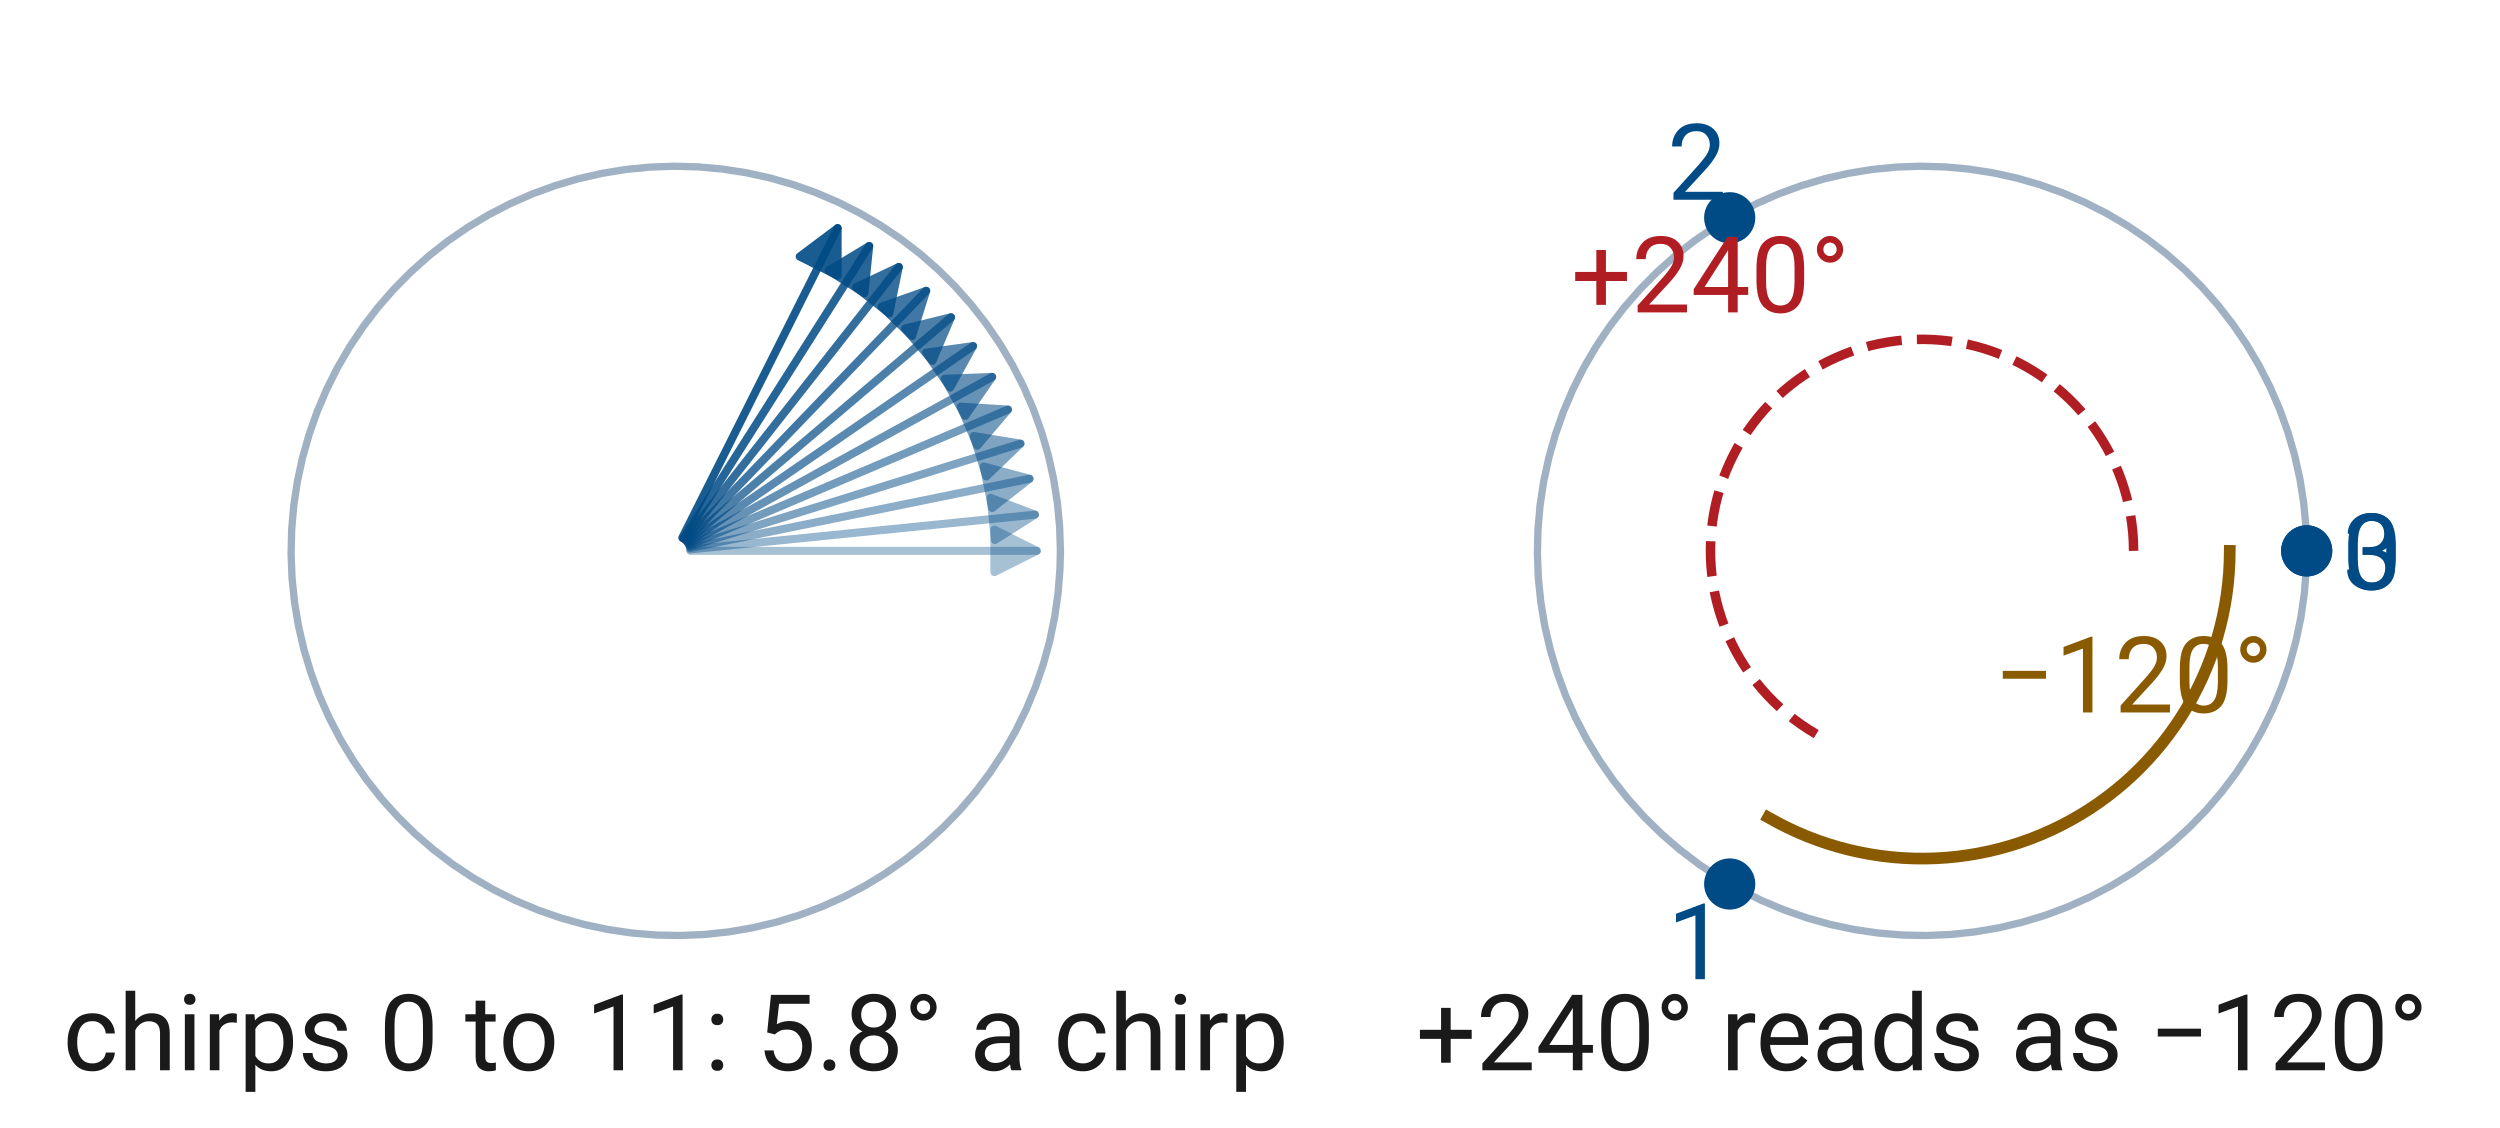
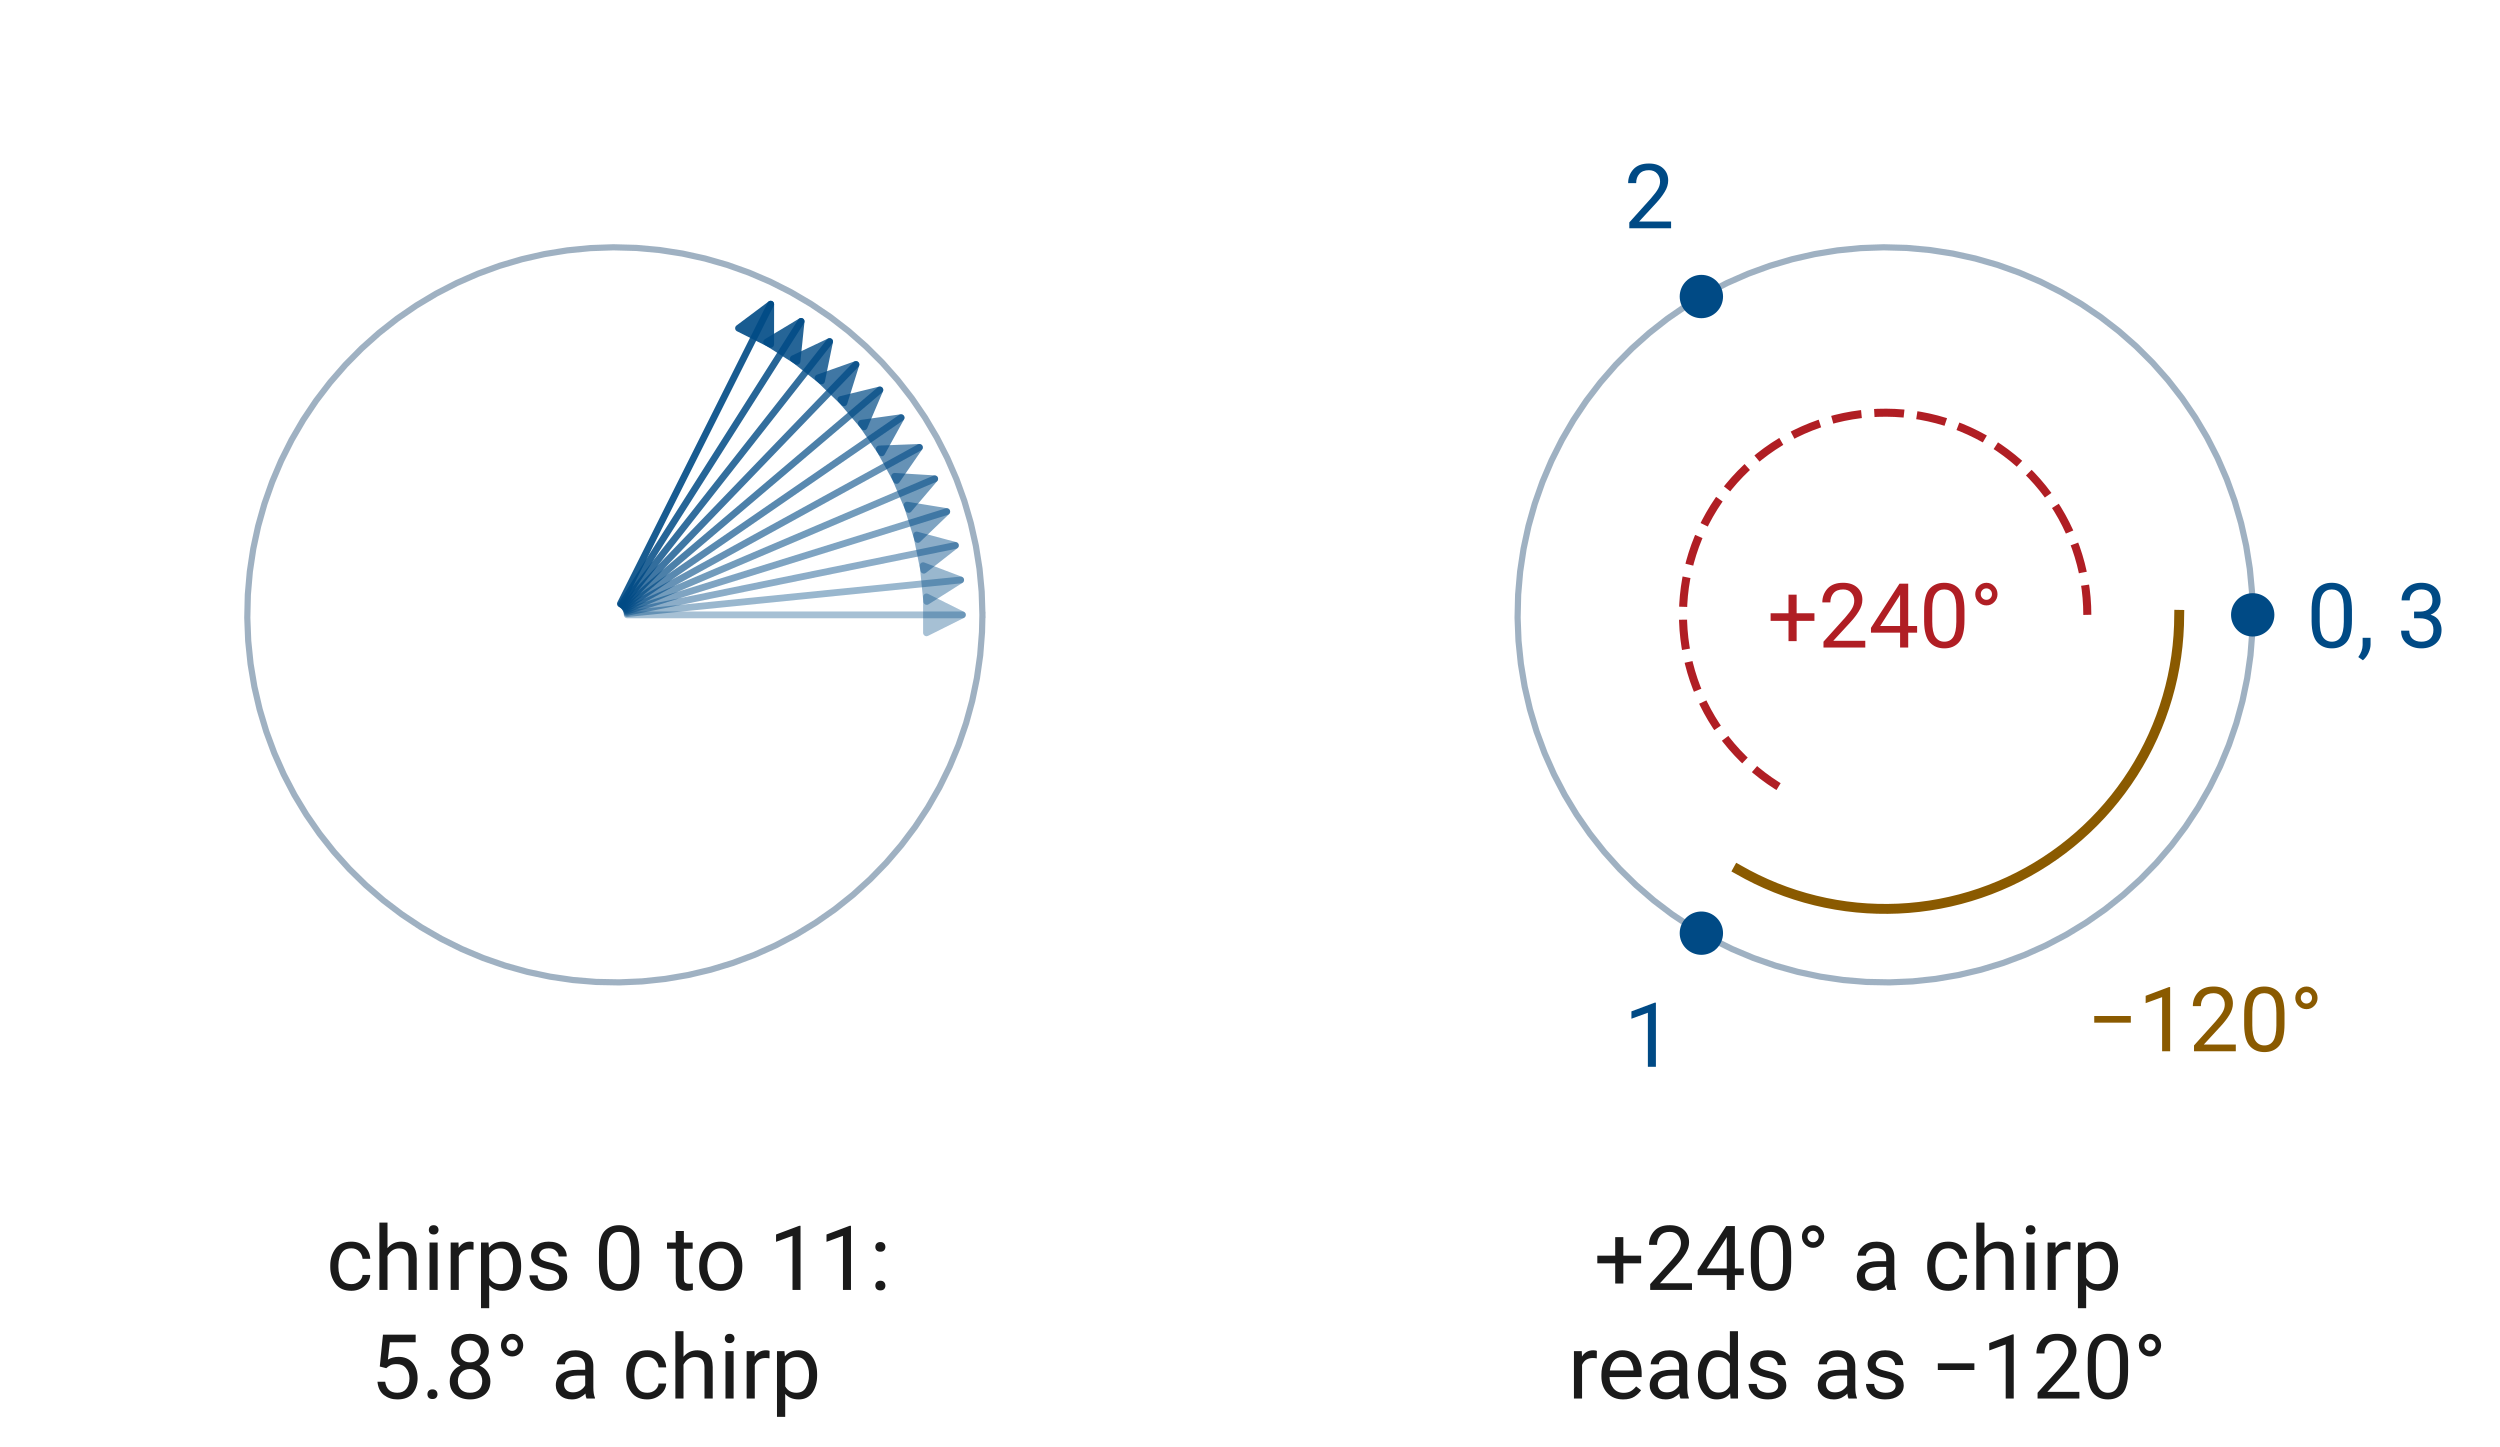
- <svg xmlns="http://www.w3.org/2000/svg" xmlns:xlink="http://www.w3.org/1999/xlink" width="341.902pt" height="154.188pt" viewBox="0 0 341.902 154.188" version="1.1">
+ <svg xmlns="http://www.w3.org/2000/svg" xmlns:xlink="http://www.w3.org/1999/xlink" width="403.776pt" height="233.698pt" viewBox="0 0 403.776 233.698" version="1.1">
  <defs>
    <style type="text/css">*{stroke-linejoin: round; stroke-linecap: butt}</style>
  </defs>
  <g id="figure_1">
    <g id="patch_1">
-       <path d="M -0 154.188  L 341.902 154.188  L 341.902 0  L -0 0  L -0 154.188  z " style="fill: none" />
+       <path d="M 0 233.698  L 403.776 233.698  L 403.776 0  L 0 0  L 0 233.698  z " style="fill: none" />
    </g>
    <g id="axes_1">
      <g id="line2d_1">
-         <path d="M 145.02 75.338  L 144.916 72.027  L 144.603 68.728  L 144.084 65.456  L 143.359 62.223  L 142.433 59.043  L 141.308 55.926  L 139.989 52.887  L 138.481 49.937  L 136.791 47.088  L 134.925 44.35  L 132.89 41.736  L 130.694 39.254  L 128.347 36.916  L 125.857 34.731  L 123.235 32.706  L 120.49 30.851  L 117.634 29.171  L 114.678 27.675  L 111.633 26.369  L 108.513 25.256  L 105.328 24.342  L 102.093 23.63  L 98.819 23.123  L 95.519 22.824  L 92.207 22.733  L 88.896 22.85  L 85.599 23.175  L 82.329 23.708  L 79.099 24.445  L 75.922 25.384  L 72.81 26.521  L 69.776 27.852  L 66.832 29.371  L 63.989 31.073  L 61.259 32.95  L 58.653 34.995  L 56.18 37.2  L 53.851 39.557  L 51.675 42.055  L 49.661 44.686  L 47.816 47.438  L 46.149 50.3  L 44.664 53.262  L 43.369 56.312  L 42.269 59.437  L 41.368 62.625  L 40.668 65.864  L 40.175 69.14  L 39.888 72.44  L 39.81 75.752  L 39.94 79.063  L 40.279 82.359  L 40.824 85.627  L 41.574 88.854  L 42.526 92.027  L 43.675 95.134  L 45.018 98.163  L 46.549 101.101  L 48.261 103.937  L 50.149 106.66  L 52.205 109.258  L 54.42 111.722  L 56.785 114.042  L 59.292 116.208  L 61.93 118.212  L 64.69 120.046  L 67.559 121.702  L 70.527 123.175  L 73.581 124.458  L 76.711 125.546  L 79.902 126.435  L 83.143 127.121  L 86.421 127.602  L 89.723 127.875  L 93.036 127.941  L 96.346 127.797  L 99.64 127.446  L 102.906 126.887  L 106.13 126.125  L 109.299 125.161  L 112.402 123.999  L 115.426 122.644  L 118.358 121.102  L 121.187 119.378  L 123.902 117.48  L 126.493 115.414  L 128.948 113.189  L 131.258 110.815  L 133.414 108.299  L 135.407 105.653  L 137.23 102.887  L 138.876 100.011  L 140.337 97.037  L 141.607 93.978  L 142.683 90.844  L 143.56 87.649  L 144.233 84.405  L 144.701 81.125  L 144.962 77.822  L 145.02 75.338  L 145.02 75.338  " clip-path="url(#p1a75654727)" style="fill: none; stroke: #9fb1c2; stroke-linecap: square" />
+         <path d="M 158.67 99.305  L 158.552 95.568  L 158.2 91.846  L 157.613 88.153  L 156.796 84.505  L 155.75 80.915  L 154.48 77.399  L 152.992 73.969  L 151.291 70.64  L 149.383 67.424  L 147.277 64.335  L 144.981 61.385  L 142.503 58.585  L 139.854 55.946  L 137.045 53.479  L 134.085 51.195  L 130.988 49.101  L 127.765 47.206  L 124.429 45.518  L 120.993 44.043  L 117.472 42.787  L 113.878 41.756  L 110.226 40.953  L 106.532 40.381  L 102.808 40.043  L 99.071 39.94  L 95.334 40.072  L 91.614 40.44  L 87.924 41.04  L 84.279 41.872  L 80.693 42.932  L 77.182 44.215  L 73.758 45.717  L 70.435 47.432  L 67.227 49.352  L 64.146 51.47  L 61.205 53.778  L 58.415 56.267  L 55.787 58.926  L 53.331 61.745  L 51.058 64.714  L 48.976 67.819  L 47.094 71.05  L 45.419 74.392  L 43.958 77.834  L 42.716 81.36  L 41.699 84.958  L 40.91 88.613  L 40.353 92.31  L 40.029 96.034  L 39.941 99.772  L 40.088 103.508  L 40.47 107.227  L 41.086 110.915  L 41.932 114.557  L 43.006 118.138  L 44.303 121.644  L 45.818 125.062  L 47.546 128.378  L 49.478 131.578  L 51.609 134.651  L 53.928 137.583  L 56.428 140.364  L 59.098 142.981  L 61.927 145.425  L 64.904 147.687  L 68.018 149.756  L 71.256 151.626  L 74.605 153.288  L 78.052 154.735  L 81.583 155.963  L 85.185 156.966  L 88.843 157.741  L 92.542 158.284  L 96.268 158.592  L 100.006 158.666  L 103.741 158.504  L 107.459 158.107  L 111.144 157.477  L 114.782 156.617  L 118.359 155.529  L 121.861 154.218  L 125.273 152.689  L 128.582 150.949  L 131.774 149.003  L 134.838 146.861  L 137.762 144.53  L 140.532 142.019  L 143.139 139.339  L 145.572 136.501  L 147.822 133.515  L 149.879 130.393  L 151.736 127.147  L 153.384 123.792  L 154.819 120.339  L 156.033 116.803  L 157.022 113.197  L 157.782 109.537  L 158.31 105.835  L 158.604 102.108  L 158.67 99.305  L 158.67 99.305  " clip-path="url(#p721f4d7c77)" style="fill: none; stroke: #9fb1c2; stroke-linecap: square" />
      </g>
      <g id="patch_2">
-         <path d="M 94.415 75.338  Q 118.718 75.338 141.792 75.338  " style="fill: none; opacity: 0.35; stroke: #004a85; stroke-width: 1.1; stroke-linecap: round" />
-         <path d="M 135.992 72.438  L 141.792 75.338  L 135.992 78.238  z " style="fill: #004a85; opacity: 0.35; stroke: #004a85; stroke-width: 1.1; stroke-linecap: round" />
+         <path d="M 101.301 99.305  Q 128.986 99.305 155.441 99.305  " style="fill: none; opacity: 0.35; stroke: #004a85; stroke-width: 1.1; stroke-linecap: round" />
+         <path d="M 149.641 96.405  L 155.441 99.305  L 149.641 102.205  z " style="fill: #004a85; opacity: 0.35; stroke: #004a85; stroke-width: 1.1; stroke-linecap: round" />
      </g>
      <g id="patch_3">
-         <path d="M 94.405 75.137  Q 118.585 72.698 141.543 70.383  " style="fill: none; opacity: 0.4; stroke: #004a85; stroke-width: 1.1; stroke-linecap: round" />
-         <path d="M 135.481 68.079  L 141.543 70.383  L 136.063 73.85  z " style="fill: #004a85; opacity: 0.4; stroke: #004a85; stroke-width: 1.1; stroke-linecap: round" />
+         <path d="M 101.291 99.104  Q 128.836 96.326 155.157 93.671  " style="fill: none; opacity: 0.4; stroke: #004a85; stroke-width: 1.1; stroke-linecap: round" />
+         <path d="M 149.096 91.367  L 155.157 93.671  L 149.678 97.138  z " style="fill: #004a85; opacity: 0.4; stroke: #004a85; stroke-width: 1.1; stroke-linecap: round" />
      </g>
      <g id="patch_4">
-         <path d="M 94.374 74.939  Q 118.188 70.085 140.797 65.477  " style="fill: none; opacity: 0.45; stroke: #004a85; stroke-width: 1.1; stroke-linecap: round" />
-         <path d="M 134.535 63.794  L 140.797 65.477  L 135.693 69.477  z " style="fill: #004a85; opacity: 0.45; stroke: #004a85; stroke-width: 1.1; stroke-linecap: round" />
+         <path d="M 101.261 98.906  Q 128.388 93.377 154.31 88.094  " style="fill: none; opacity: 0.45; stroke: #004a85; stroke-width: 1.1; stroke-linecap: round" />
+         <path d="M 148.048 86.41  L 154.31 88.094  L 149.206 92.094  z " style="fill: #004a85; opacity: 0.45; stroke: #004a85; stroke-width: 1.1; stroke-linecap: round" />
      </g>
      <g id="patch_5">
-         <path d="M 94.324 74.744  Q 117.531 67.525 139.563 60.671  " style="fill: none; opacity: 0.5; stroke: #004a85; stroke-width: 1.1; stroke-linecap: round" />
-         <path d="M 133.164 59.625  L 139.563 60.671  L 134.887 65.163  z " style="fill: #004a85; opacity: 0.5; stroke: #004a85; stroke-width: 1.1; stroke-linecap: round" />
+         <path d="M 101.211 98.712  Q 127.646 90.488 152.907 82.63  " style="fill: none; opacity: 0.5; stroke: #004a85; stroke-width: 1.1; stroke-linecap: round" />
+         <path d="M 146.507 81.584  L 152.907 82.63  L 148.23 87.122  z " style="fill: #004a85; opacity: 0.5; stroke: #004a85; stroke-width: 1.1; stroke-linecap: round" />
      </g>
      <g id="patch_6">
-         <path d="M 94.255 74.555  Q 116.62 65.043 137.853 56.013  " style="fill: none; opacity: 0.55; stroke: #004a85; stroke-width: 1.1; stroke-linecap: round" />
-         <path d="M 131.381 55.614  L 137.853 56.013  L 133.651 60.952  z " style="fill: #004a85; opacity: 0.55; stroke: #004a85; stroke-width: 1.1; stroke-linecap: round" />
+         <path d="M 101.142 98.523  Q 126.618 87.688 150.963 77.334  " style="fill: none; opacity: 0.55; stroke: #004a85; stroke-width: 1.1; stroke-linecap: round" />
+         <path d="M 144.491 76.936  L 150.963 77.334  L 146.761 82.273  z " style="fill: #004a85; opacity: 0.55; stroke: #004a85; stroke-width: 1.1; stroke-linecap: round" />
      </g>
      <g id="patch_7">
-         <path d="M 94.167 74.375  Q 115.465 62.666 135.684 51.55  " style="fill: none; opacity: 0.6; stroke: #004a85; stroke-width: 1.1; stroke-linecap: round" />
-         <path d="M 129.205 51.803  L 135.684 51.55  L 131.999 56.886  z " style="fill: #004a85; opacity: 0.6; stroke: #004a85; stroke-width: 1.1; stroke-linecap: round" />
+         <path d="M 101.054 98.343  Q 125.314 85.006 148.497 72.261  " style="fill: none; opacity: 0.6; stroke: #004a85; stroke-width: 1.1; stroke-linecap: round" />
+         <path d="M 142.017 72.514  L 148.497 72.261  L 144.812 77.596  z " style="fill: #004a85; opacity: 0.6; stroke: #004a85; stroke-width: 1.1; stroke-linecap: round" />
      </g>
      <g id="patch_8">
-         <path d="M 94.062 74.203  Q 114.076 60.417 133.079 47.328  " style="fill: none; opacity: 0.65; stroke: #004a85; stroke-width: 1.1; stroke-linecap: round" />
-         <path d="M 126.657 48.23  L 133.079 47.328  L 129.947 53.006  z " style="fill: #004a85; opacity: 0.65; stroke: #004a85; stroke-width: 1.1; stroke-linecap: round" />
+         <path d="M 100.949 98.172  Q 123.748 82.467 145.535 67.46  " style="fill: none; opacity: 0.65; stroke: #004a85; stroke-width: 1.1; stroke-linecap: round" />
+         <path d="M 139.113 68.362  L 145.535 67.46  L 142.403 73.139  z " style="fill: #004a85; opacity: 0.65; stroke: #004a85; stroke-width: 1.1; stroke-linecap: round" />
      </g>
      <g id="patch_9">
-         <path d="M 93.939 74.044  Q 112.47 58.318 130.062 43.388  " style="fill: none; opacity: 0.7; stroke: #004a85; stroke-width: 1.1; stroke-linecap: round" />
-         <path d="M 123.763 44.93  L 130.062 43.388  L 127.516 49.352  z " style="fill: #004a85; opacity: 0.7; stroke: #004a85; stroke-width: 1.1; stroke-linecap: round" />
+         <path d="M 100.827 98.013  Q 121.935 80.099 142.105 62.981  " style="fill: none; opacity: 0.7; stroke: #004a85; stroke-width: 1.1; stroke-linecap: round" />
+         <path d="M 135.807 64.523  L 142.105 62.981  L 139.56 68.945  z " style="fill: #004a85; opacity: 0.7; stroke: #004a85; stroke-width: 1.1; stroke-linecap: round" />
      </g>
      <g id="patch_10">
-         <path d="M 93.802 73.897  Q 110.66 56.391 126.665 39.771  " style="fill: none; opacity: 0.75; stroke: #004a85; stroke-width: 1.1; stroke-linecap: round" />
-         <path d="M 120.553 41.937  L 126.665 39.771  L 124.731 45.96  z " style="fill: #004a85; opacity: 0.75; stroke: #004a85; stroke-width: 1.1; stroke-linecap: round" />
+         <path d="M 100.689 97.867  Q 119.893 77.925 138.244 58.869  " style="fill: none; opacity: 0.75; stroke: #004a85; stroke-width: 1.1; stroke-linecap: round" />
+         <path d="M 132.132 61.035  L 138.244 58.869  L 136.309 65.059  z " style="fill: #004a85; opacity: 0.75; stroke: #004a85; stroke-width: 1.1; stroke-linecap: round" />
      </g>
      <g id="patch_11">
-         <path d="M 93.65 73.765  Q 108.666 54.656 122.923 36.513  " style="fill: none; opacity: 0.8; stroke: #004a85; stroke-width: 1.1; stroke-linecap: round" />
-         <path d="M 117.059 39.282  L 122.923 36.513  L 121.62 42.865  z " style="fill: #004a85; opacity: 0.8; stroke: #004a85; stroke-width: 1.1; stroke-linecap: round" />
+         <path d="M 100.538 97.735  Q 117.643 75.967 133.989 55.165  " style="fill: none; opacity: 0.8; stroke: #004a85; stroke-width: 1.1; stroke-linecap: round" />
+         <path d="M 128.125 57.934  L 133.989 55.165  L 132.686 61.518  z " style="fill: #004a85; opacity: 0.8; stroke: #004a85; stroke-width: 1.1; stroke-linecap: round" />
      </g>
      <g id="patch_12">
-         <path d="M 93.486 73.649  Q 106.509 53.129 118.872 33.647  " style="fill: none; opacity: 0.85; stroke: #004a85; stroke-width: 1.1; stroke-linecap: round" />
-         <path d="M 113.316 36.99  L 118.872 33.647  L 118.213 40.098  z " style="fill: #004a85; opacity: 0.85; stroke: #004a85; stroke-width: 1.1; stroke-linecap: round" />
+         <path d="M 100.374 97.619  Q 115.209 74.244 129.384 51.907  " style="fill: none; opacity: 0.85; stroke: #004a85; stroke-width: 1.1; stroke-linecap: round" />
+         <path d="M 123.828 55.25  L 129.384 51.907  L 128.725 58.358  z " style="fill: #004a85; opacity: 0.85; stroke: #004a85; stroke-width: 1.1; stroke-linecap: round" />
      </g>
      <g id="patch_13">
-         <path d="M 93.311 73.55  Q 104.209 51.827 114.554 31.202  " style="fill: none; opacity: 0.9; stroke: #004a85; stroke-width: 1.1; stroke-linecap: round" />
-         <path d="M 109.362 35.086  L 114.554 31.202  L 114.546 37.687  z " style="fill: #004a85; opacity: 0.9; stroke: #004a85; stroke-width: 1.1; stroke-linecap: round" />
+         <path d="M 100.2 97.52  Q 112.613 72.774 124.475 49.128  " style="fill: none; opacity: 0.9; stroke: #004a85; stroke-width: 1.1; stroke-linecap: round" />
+         <path d="M 119.282 53.012  L 124.475 49.128  L 124.467 55.612  z " style="fill: #004a85; opacity: 0.9; stroke: #004a85; stroke-width: 1.1; stroke-linecap: round" />
      </g>
      <g id="text_1">
-         <text style="font-size: 14.5px; font-family:'Source Sans Pro', 'Segoe UI', Roboto, Helvetica, Arial, sans-serif; text-anchor: middle; fill: #1a1a1a" x="92.414" y="146.37" transform="rotate(-0 92.4143 146.3704)">chirps 0 to 11: 5.8° a chirp</text>
+         <text style="font-size: 14.5px; font-family:'Source Sans Pro', 'Segoe UI', Roboto, Helvetica, Arial, sans-serif; fill: #1a1a1a" transform="translate(52.68485 208.3361)">chirps 0 to 11:</text>
+         <text style="font-size: 14.5px; font-family:'Source Sans Pro', 'Segoe UI', Roboto, Helvetica, Arial, sans-serif; fill: #1a1a1a" transform="translate(59.86915 225.8805)">5.8° a chirp</text>
      </g>
    </g>
    <g id="axes_2">
      <g id="line2d_2">
-         <path d="M 315.464 75.338  L 315.36 72.027  L 315.047 68.728  L 314.528 65.456  L 313.803 62.223  L 312.876 59.043  L 311.751 55.926  L 310.433 52.887  L 308.925 49.937  L 307.235 47.088  L 305.368 44.35  L 303.333 41.736  L 301.138 39.254  L 298.791 36.916  L 296.301 34.731  L 293.678 32.706  L 290.934 30.851  L 288.078 29.171  L 285.121 27.675  L 282.077 26.369  L 278.956 25.256  L 275.772 24.342  L 272.536 23.63  L 269.262 23.123  L 265.963 22.824  L 262.651 22.733  L 259.34 22.85  L 256.043 23.175  L 252.773 23.708  L 249.543 24.445  L 246.366 25.384  L 243.254 26.521  L 240.22 27.852  L 237.276 29.371  L 234.433 31.073  L 231.703 32.95  L 229.096 34.995  L 226.624 37.2  L 224.295 39.557  L 222.119 42.055  L 220.105 44.686  L 218.26 47.438  L 216.592 50.3  L 215.108 53.262  L 213.813 56.312  L 212.713 59.437  L 211.811 62.625  L 211.112 65.864  L 210.618 69.14  L 210.332 72.44  L 210.254 75.752  L 210.384 79.063  L 210.722 82.359  L 211.268 85.627  L 212.018 88.854  L 212.969 92.027  L 214.119 95.134  L 215.462 98.163  L 216.992 101.101  L 218.705 103.937  L 220.593 106.66  L 222.648 109.258  L 224.863 111.722  L 227.229 114.042  L 229.736 116.208  L 232.374 118.212  L 235.133 120.046  L 238.003 121.702  L 240.97 123.175  L 244.025 124.458  L 247.154 125.546  L 250.346 126.435  L 253.587 127.121  L 256.865 127.602  L 260.167 127.875  L 263.479 127.941  L 266.789 127.797  L 270.084 127.446  L 273.349 126.887  L 276.573 126.125  L 279.743 125.161  L 282.846 123.999  L 285.869 122.644  L 288.801 121.102  L 291.631 119.378  L 294.346 117.48  L 296.936 115.414  L 299.391 113.189  L 301.701 110.815  L 303.858 108.299  L 305.851 105.653  L 307.674 102.887  L 309.319 100.011  L 310.78 97.037  L 312.051 93.978  L 313.127 90.844  L 314.003 87.649  L 314.677 84.405  L 315.145 81.125  L 315.405 77.822  L 315.464 75.338  L 315.464 75.338  " clip-path="url(#p621e0babe6)" style="fill: none; stroke: #9fb1c2; stroke-linecap: square" />
+         <path d="M 363.837 99.305  L 363.719 95.568  L 363.366 91.846  L 362.78 88.153  L 361.962 84.505  L 360.917 80.915  L 359.647 77.399  L 358.159 73.969  L 356.458 70.64  L 354.55 67.424  L 352.444 64.335  L 350.148 61.385  L 347.67 58.585  L 345.021 55.946  L 342.211 53.479  L 339.252 51.195  L 336.155 49.101  L 332.932 47.206  L 329.596 45.518  L 326.16 44.043  L 322.638 42.787  L 319.045 41.756  L 315.393 40.953  L 311.698 40.381  L 307.975 40.043  L 304.238 39.94  L 300.501 40.072  L 296.781 40.44  L 293.09 41.04  L 289.445 41.872  L 285.86 42.932  L 282.348 44.215  L 278.924 45.717  L 275.602 47.432  L 272.394 49.352  L 269.313 51.47  L 266.372 53.778  L 263.582 56.267  L 260.953 58.926  L 258.498 61.745  L 256.225 64.714  L 254.143 67.819  L 252.261 71.05  L 250.586 74.392  L 249.125 77.834  L 247.883 81.36  L 246.866 84.958  L 246.077 88.613  L 245.52 92.31  L 245.196 96.034  L 245.108 99.772  L 245.255 103.508  L 245.637 107.227  L 246.252 110.915  L 247.099 114.557  L 248.173 118.138  L 249.47 121.644  L 250.985 125.062  L 252.712 128.378  L 254.645 131.578  L 256.776 134.651  L 259.095 137.583  L 261.595 140.364  L 264.264 142.981  L 267.093 145.425  L 270.071 147.687  L 273.184 149.756  L 276.422 151.626  L 279.771 153.288  L 283.219 154.735  L 286.75 155.963  L 290.352 156.966  L 294.009 157.741  L 297.708 158.284  L 301.434 158.592  L 305.173 158.666  L 308.908 158.504  L 312.625 158.107  L 316.311 157.477  L 319.949 156.617  L 323.526 155.529  L 327.027 154.218  L 330.439 152.689  L 333.748 150.949  L 336.941 149.003  L 340.005 146.861  L 342.928 144.53  L 345.699 142.019  L 348.306 139.339  L 350.739 136.501  L 352.989 133.515  L 355.046 130.393  L 356.903 127.147  L 358.551 123.792  L 359.985 120.339  L 361.199 116.803  L 362.188 113.197  L 362.948 109.537  L 363.476 105.835  L 363.771 102.108  L 363.837 99.305  L 363.837 99.305  " clip-path="url(#p4a99e6fe47)" style="fill: none; stroke: #9fb1c2; stroke-linecap: square" />
      </g>
      <g id="line2d_3">
        <defs>
          <path id="m54693ce560" d="M 0 3  C 0.796 3 1.559 2.684 2.121 2.121  C 2.684 1.559 3 0.796 3 0  C 3 -0.796 2.684 -1.559 2.121 -2.121  C 1.559 -2.684 0.796 -3 0 -3  C -0.796 -3 -1.559 -2.684 -2.121 -2.121  C -2.684 -1.559 -3 -0.796 -3 0  C -3 0.796 -2.684 1.559 -2.121 2.121  C -1.559 2.684 -0.796 3 0 3  z " style="stroke: #004a85" />
        </defs>
-         <g clip-path="url(#p621e0babe6)">
-           <use xlink:href="#m54693ce560" x="315.464" y="75.338" style="fill: #004a85; stroke: #004a85" />
+         <g clip-path="url(#p4a99e6fe47)">
+           <use xlink:href="#m54693ce560" x="363.837" y="99.305" style="fill: #004a85; stroke: #004a85" />
        </g>
      </g>
      <g id="line2d_4">
-         <g clip-path="url(#p621e0babe6)">
-           <use xlink:href="#m54693ce560" x="236.555" y="120.896" style="fill: #004a85; stroke: #004a85" />
+         <g clip-path="url(#p4a99e6fe47)">
+           <use xlink:href="#m54693ce560" x="274.789" y="150.717" style="fill: #004a85; stroke: #004a85" />
        </g>
      </g>
      <g id="line2d_5">
-         <g clip-path="url(#p621e0babe6)">
-           <use xlink:href="#m54693ce560" x="236.555" y="29.78" style="fill: #004a85; stroke: #004a85" />
+         <g clip-path="url(#p4a99e6fe47)">
+           <use xlink:href="#m54693ce560" x="274.789" y="47.893" style="fill: #004a85; stroke: #004a85" />
        </g>
      </g>
      <g id="line2d_6">
-         <g clip-path="url(#p621e0babe6)">
-           <use xlink:href="#m54693ce560" x="315.464" y="75.338" style="fill: #004a85; stroke: #004a85" />
-         </g>
+         <path d="M 337.122 99.305  L 337.093 97.924  L 337.006 96.545  L 336.86 95.171  L 336.656 93.805  L 336.394 92.449  L 336.076 91.104  L 335.701 89.775  L 335.27 88.462  L 334.783 87.169  L 334.243 85.898  L 333.649 84.651  L 333.003 83.43  L 332.306 82.237  L 331.56 81.075  L 330.764 79.946  L 329.922 78.851  L 329.034 77.793  L 328.102 76.773  L 327.128 75.794  L 326.113 74.856  L 325.06 73.963  L 323.969 73.115  L 322.844 72.313  L 321.686 71.56  L 320.497 70.857  L 319.279 70.205  L 318.035 69.604  L 316.767 69.057  L 315.476 68.564  L 314.166 68.126  L 312.839 67.744  L 311.496 67.418  L 310.141 67.15  L 308.776 66.939  L 307.403 66.786  L 306.025 66.691  L 304.644 66.654  L 303.263 66.676  L 301.884 66.756  L 300.509 66.895  L 299.142 67.092  L 297.784 67.346  L 296.438 67.657  L 295.107 68.025  L 293.792 68.449  L 292.497 68.929  L 291.223 69.462  L 289.972 70.05  L 288.748 70.689  L 287.551 71.38  L 286.385 72.12  L 285.252 72.91  L 284.152 73.746  L 283.09 74.629  L 282.065 75.555  L 281.08 76.524  L 280.138 77.534  L 279.239 78.583  L 278.385 79.669  L 277.578 80.79  L 276.818 81.944  L 276.109 83.129  L 275.45 84.343  L 274.843 85.584  L 274.289 86.85  L 273.79 88.137  L 273.345 89.445  L 272.955 90.771  L 272.623 92.111  L 272.347 93.465  L 272.129 94.829  L 271.968 96.201  L 271.866 97.579  L 271.822 98.959  L 271.837 100.341  L 271.91 101.72  L 272.041 103.095  L 272.231 104.464  L 272.478 105.823  L 272.782 107.17  L 273.143 108.503  L 273.56 109.82  L 274.033 111.118  L 274.56 112.395  L 275.14 113.649  L 275.773 114.877  L 276.457 116.077  L 277.192 117.247  L 277.975 118.384  L 278.806 119.488  L 279.683 120.556  L 280.604 121.585  L 281.568 122.575  L 282.572 123.523  L 283.616 124.427  L 284.698 125.287  L 285.814 126.1  L 286.964 126.865  L 288.146 127.581  " clip-path="url(#p4a99e6fe47)" style="fill: none; stroke-dasharray: 4.81,2.08; stroke-dashoffset: 0; stroke: #b01e24; stroke-width: 1.3" />
      </g>
      <g id="line2d_7">
-         <path d="M 291.791 75.338  L 291.765 74.114  L 291.688 72.893  L 291.558 71.675  L 291.378 70.465  L 291.146 69.263  L 290.864 68.072  L 290.531 66.894  L 290.15 65.731  L 289.719 64.585  L 289.24 63.458  L 288.714 62.353  L 288.141 61.271  L 287.524 60.214  L 286.862 59.184  L 286.157 58.183  L 285.411 57.213  L 284.624 56.275  L 283.798 55.372  L 282.935 54.504  L 282.035 53.673  L 281.102 52.882  L 280.136 52.13  L 279.139 51.42  L 278.112 50.753  L 277.059 50.13  L 275.98 49.551  L 274.877 49.019  L 273.753 48.535  L 272.61 48.098  L 271.449 47.71  L 270.272 47.371  L 269.083 47.082  L 267.882 46.844  L 266.672 46.657  L 265.456 46.522  L 264.235 46.438  L 263.011 46.405  L 261.787 46.425  L 260.565 46.496  L 259.347 46.619  L 258.135 46.793  L 256.932 47.018  L 255.74 47.294  L 254.56 47.62  L 253.395 47.996  L 252.247 48.421  L 251.118 48.894  L 250.01 49.414  L 248.925 49.981  L 247.864 50.593  L 246.831 51.249  L 245.827 51.949  L 244.852 52.69  L 243.911 53.472  L 243.003 54.293  L 242.13 55.152  L 241.295 56.046  L 240.498 56.976  L 239.742 57.938  L 239.026 58.931  L 238.354 59.954  L 237.725 61.004  L 237.141 62.08  L 236.603 63.18  L 236.112 64.301  L 235.669 65.442  L 235.275 66.601  L 234.93 67.776  L 234.635 68.964  L 234.391 70.163  L 234.198 71.372  L 234.056 72.588  L 233.965 73.809  L 233.926 75.032  L 233.939 76.256  L 234.004 77.479  L 234.12 78.697  L 234.288 79.91  L 234.507 81.114  L 234.777 82.308  L 235.097 83.49  L 235.466 84.657  L 235.885 85.807  L 236.352 86.938  L 236.866 88.049  L 237.427 89.137  L 238.034 90.201  L 238.684 91.237  L 239.379 92.246  L 240.115 93.224  L 240.892 94.17  L 241.708 95.082  L 242.562 95.959  L 243.452 96.799  L 244.377 97.6  L 245.336 98.362  L 246.325 99.083  L 247.344 99.761  L 248.391 100.395  " clip-path="url(#p621e0babe6)" style="fill: none; stroke-dasharray: 4.81,2.08; stroke-dashoffset: 0; stroke: #b01e24; stroke-width: 1.3" />
-       </g>
-       <g id="line2d_8">
-         <path d="M 304.943 75.338  L 304.916 76.832  L 304.837 78.324  L 304.704 79.812  L 304.519 81.294  L 304.282 82.769  L 303.992 84.234  L 303.65 85.688  L 303.257 87.13  L 302.813 88.556  L 302.319 89.966  L 301.775 91.357  L 301.182 92.728  L 300.541 94.077  L 299.852 95.403  L 299.116 96.703  L 298.335 97.977  L 297.509 99.221  L 296.64 100.436  L 295.728 101.619  L 294.774 102.769  L 293.781 103.885  L 292.748 104.964  L 291.678 106.006  L 290.571 107.01  L 289.43 107.974  L 288.255 108.896  L 287.048 109.776  L 285.81 110.613  L 284.544 111.406  L 283.25 112.152  L 281.931 112.853  L 280.587 113.506  L 279.222 114.111  L 277.835 114.668  L 276.43 115.175  L 275.007 115.631  L 273.57 116.037  L 272.119 116.391  L 270.656 116.694  L 269.183 116.945  L 267.702 117.143  L 266.216 117.289  L 264.725 117.382  L 263.231 117.421  L 261.738 117.408  L 260.245 117.342  L 258.756 117.223  L 257.272 117.051  L 255.795 116.826  L 254.327 116.549  L 252.87 116.221  L 251.425 115.84  L 249.995 115.409  L 248.581 114.927  L 247.185 114.396  L 245.809 113.815  L 244.454 113.186  L 243.122 112.509  L 241.816 111.785  " clip-path="url(#p621e0babe6)" style="fill: none; stroke: #8a5a00; stroke-width: 1.6; stroke-linecap: square" />
+         <path d="M 351.964 99.305  L 351.934 100.99  L 351.844 102.674  L 351.695 104.353  L 351.486 106.026  L 351.218 107.69  L 350.891 109.344  L 350.505 110.985  L 350.061 112.611  L 349.56 114.221  L 349.003 115.812  L 348.389 117.382  L 347.72 118.929  L 346.996 120.452  L 346.218 121.947  L 345.389 123.415  L 344.507 124.852  L 343.575 126.257  L 342.594 127.627  L 341.565 128.963  L 340.489 130.26  L 339.368 131.519  L 338.202 132.737  L 336.994 133.913  L 335.746 135.046  L 334.457 136.133  L 333.131 137.174  L 331.769 138.168  L 330.373 139.112  L 328.944 140.006  L 327.484 140.849  L 325.995 141.64  L 324.479 142.377  L 322.938 143.06  L 321.373 143.688  L 319.787 144.26  L 318.182 144.775  L 316.56 145.233  L 314.922 145.633  L 313.271 145.975  L 311.609 146.257  L 309.938 146.481  L 308.261 146.646  L 306.578 146.75  L 304.893 146.795  L 303.207 146.78  L 301.523 146.705  L 299.843 146.571  L 298.168 146.377  L 296.501 146.123  L 294.845 145.811  L 293.2 145.44  L 291.57 145.011  L 289.956 144.524  L 288.36 143.981  L 286.785 143.381  L 285.232 142.725  L 283.703 142.015  L 282.2 141.251  L 280.725 140.434  " clip-path="url(#p4a99e6fe47)" style="fill: none; stroke: #8a5a00; stroke-width: 1.6; stroke-linecap: square" />
      </g>
      <g id="text_2">
-         <text style="font-size: 14.5px; font-family:'Source Sans Pro', 'Segoe UI', Roboto, Helvetica, Arial, sans-serif; text-anchor: middle; fill: #004a85" x="324.407" y="80.613" transform="rotate(-0 324.407 80.61284)">0</text>
+         <text style="font-size: 14.5px; font-family:'Source Sans Pro', 'Segoe UI', Roboto, Helvetica, Arial, sans-serif; text-anchor: start; fill: #004a85" x="372.537" y="104.579" transform="rotate(-0 372.5368 104.5793)">0, 3</text>
      </g>
      <g id="text_3">
-         <text style="font-size: 14.5px; font-family:'Source Sans Pro', 'Segoe UI', Roboto, Helvetica, Arial, sans-serif; text-anchor: middle; fill: #004a85" x="232.083" y="133.916" transform="rotate(-0 232.0834 133.9159)">1</text>
+         <text style="font-size: 14.5px; font-family:'Source Sans Pro', 'Segoe UI', Roboto, Helvetica, Arial, sans-serif; text-anchor: end; fill: #004a85" x="270.439" y="172.298" transform="rotate(-0 270.4387 172.2978)">1</text>
      </g>
      <g id="text_4">
-         <text style="font-size: 14.5px; font-family:'Source Sans Pro', 'Segoe UI', Roboto, Helvetica, Arial, sans-serif; text-anchor: middle; fill: #004a85" x="232.083" y="27.31" transform="rotate(-0 232.0834 27.30976)">2</text>
+         <text style="font-size: 14.5px; font-family:'Source Sans Pro', 'Segoe UI', Roboto, Helvetica, Arial, sans-serif; text-anchor: end; fill: #004a85" x="270.439" y="36.861" transform="rotate(-0 270.4387 36.86071)">2</text>
      </g>
      <g id="text_5">
-         <text style="font-size: 14.5px; font-family:'Source Sans Pro', 'Segoe UI', Roboto, Helvetica, Arial, sans-serif; text-anchor: middle; fill: #004a85" x="324.407" y="80.613" transform="rotate(-0 324.407 80.61284)">3</text>
+         <text style="font-size: 14.5px; font-family:'Source Sans Pro', 'Segoe UI', Roboto, Helvetica, Arial, sans-serif; text-anchor: middle; fill: #b01e24" x="304.471" y="104.579" transform="rotate(-0 304.4714 104.5793)">+240°</text>
      </g>
      <g id="text_6">
-         <text style="font-size: 14.5px; font-family:'Source Sans Pro', 'Segoe UI', Roboto, Helvetica, Arial, sans-serif; text-anchor: middle; fill: #1a1a1a" x="262.858" y="146.37" transform="rotate(-0 262.8579 146.3704)">+240° reads as −120°</text>
+         <text style="font-size: 14.5px; font-family:'Source Sans Pro', 'Segoe UI', Roboto, Helvetica, Arial, sans-serif; text-anchor: start; fill: #8a5a00" x="337.054" y="169.786" transform="rotate(-0 337.0541 169.7864)">−120°</text>
      </g>
      <g id="text_7">
-         <text style="font-size: 14.5px; font-family:'Source Sans Pro', 'Segoe UI', Roboto, Helvetica, Arial, sans-serif; text-anchor: middle; fill: #b01e24" x="233.925" y="42.722" transform="rotate(-0 233.9246 42.72242)">+240°</text>
-       </g>
-       <g id="text_8">
-         <text style="font-size: 14.5px; font-family:'Source Sans Pro', 'Segoe UI', Roboto, Helvetica, Arial, sans-serif; text-anchor: middle; fill: #8a5a00" x="291.791" y="97.433" transform="rotate(-0 291.7913 97.43273)">−120°</text>
+         <text style="font-size: 14.5px; font-family:'Source Sans Pro', 'Segoe UI', Roboto, Helvetica, Arial, sans-serif; fill: #1a1a1a" transform="translate(257.4359 208.3361)">+240° a chirp</text>
+         <text style="font-size: 14.5px; font-family:'Source Sans Pro', 'Segoe UI', Roboto, Helvetica, Arial, sans-serif; fill: #1a1a1a" transform="translate(253.2071 225.8805)">reads as −120°</text>
      </g>
    </g>
  </g>
  <defs>
-     <clipPath id="p1a75654727">
-       <rect x="21.396" y="4.32" width="142.036" height="142.036" />
+     <clipPath id="p721f4d7c77">
+       <rect x="4.32" y="4.32" width="189.969" height="189.969" />
    </clipPath>
-     <clipPath id="p621e0babe6">
-       <rect x="191.84" y="4.32" width="142.036" height="142.036" />
+     <clipPath id="p4a99e6fe47">
+       <rect x="209.487" y="4.32" width="189.969" height="189.969" />
    </clipPath>
  </defs>
</svg>
